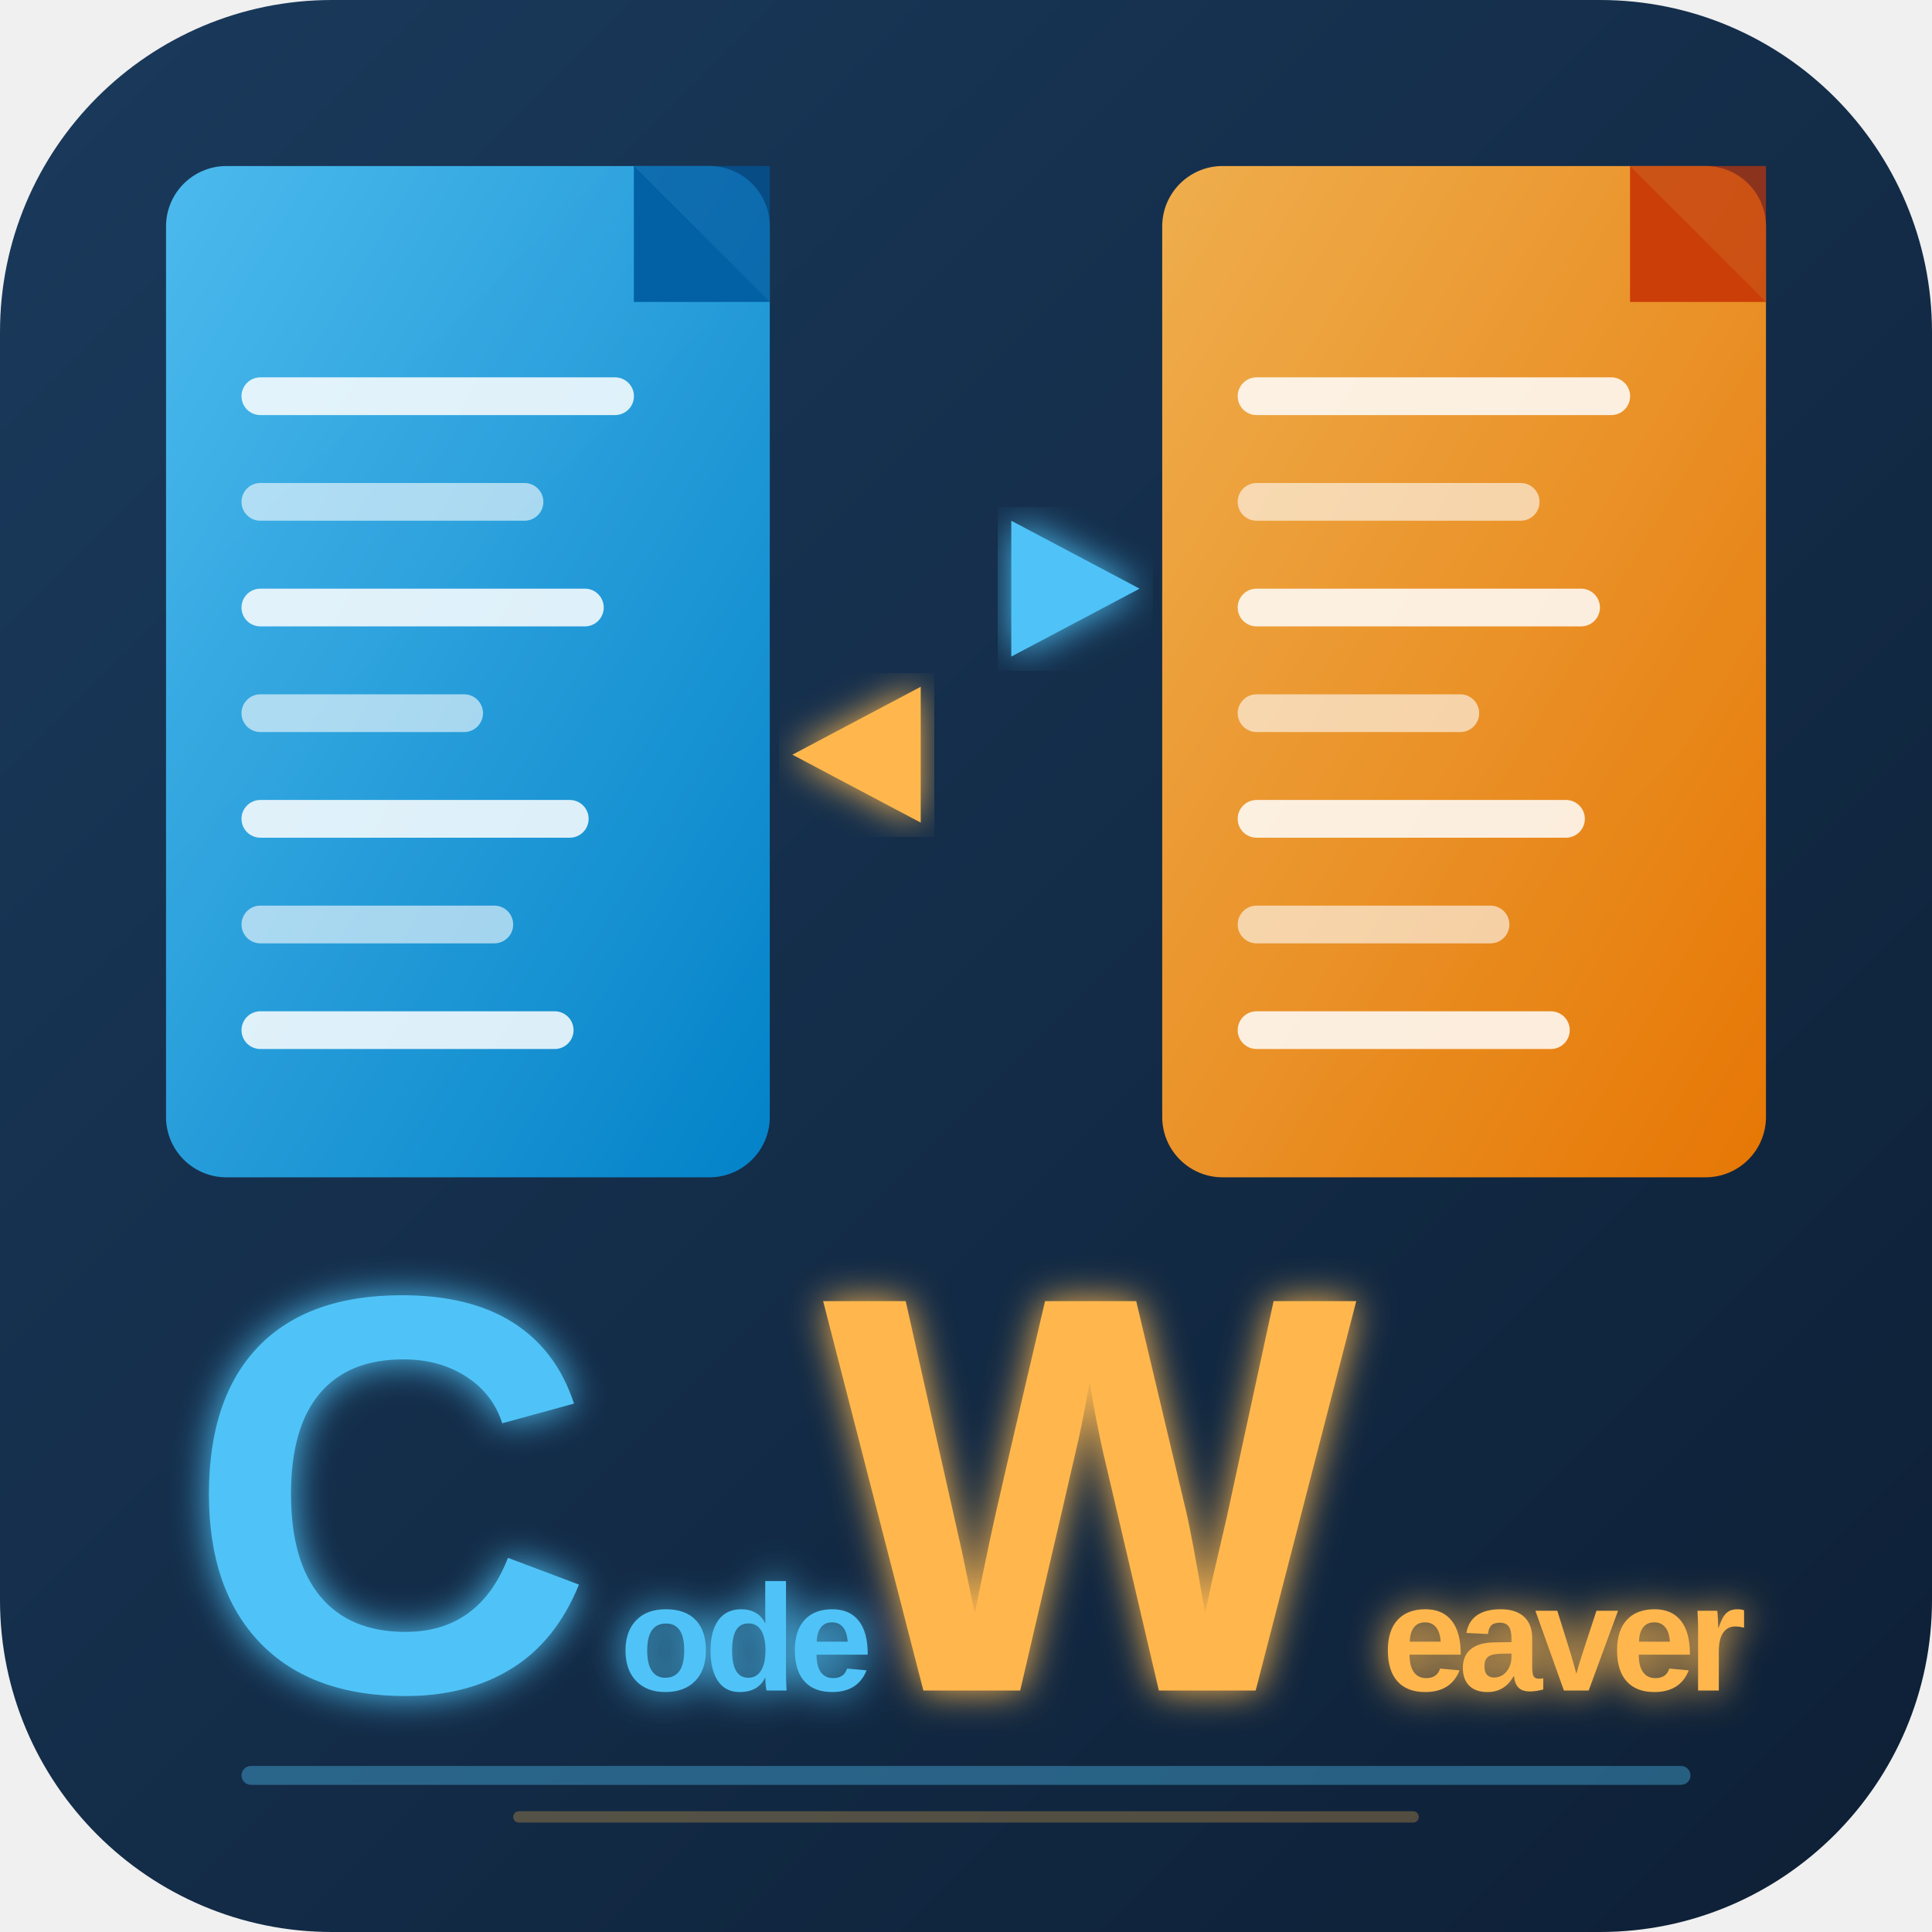
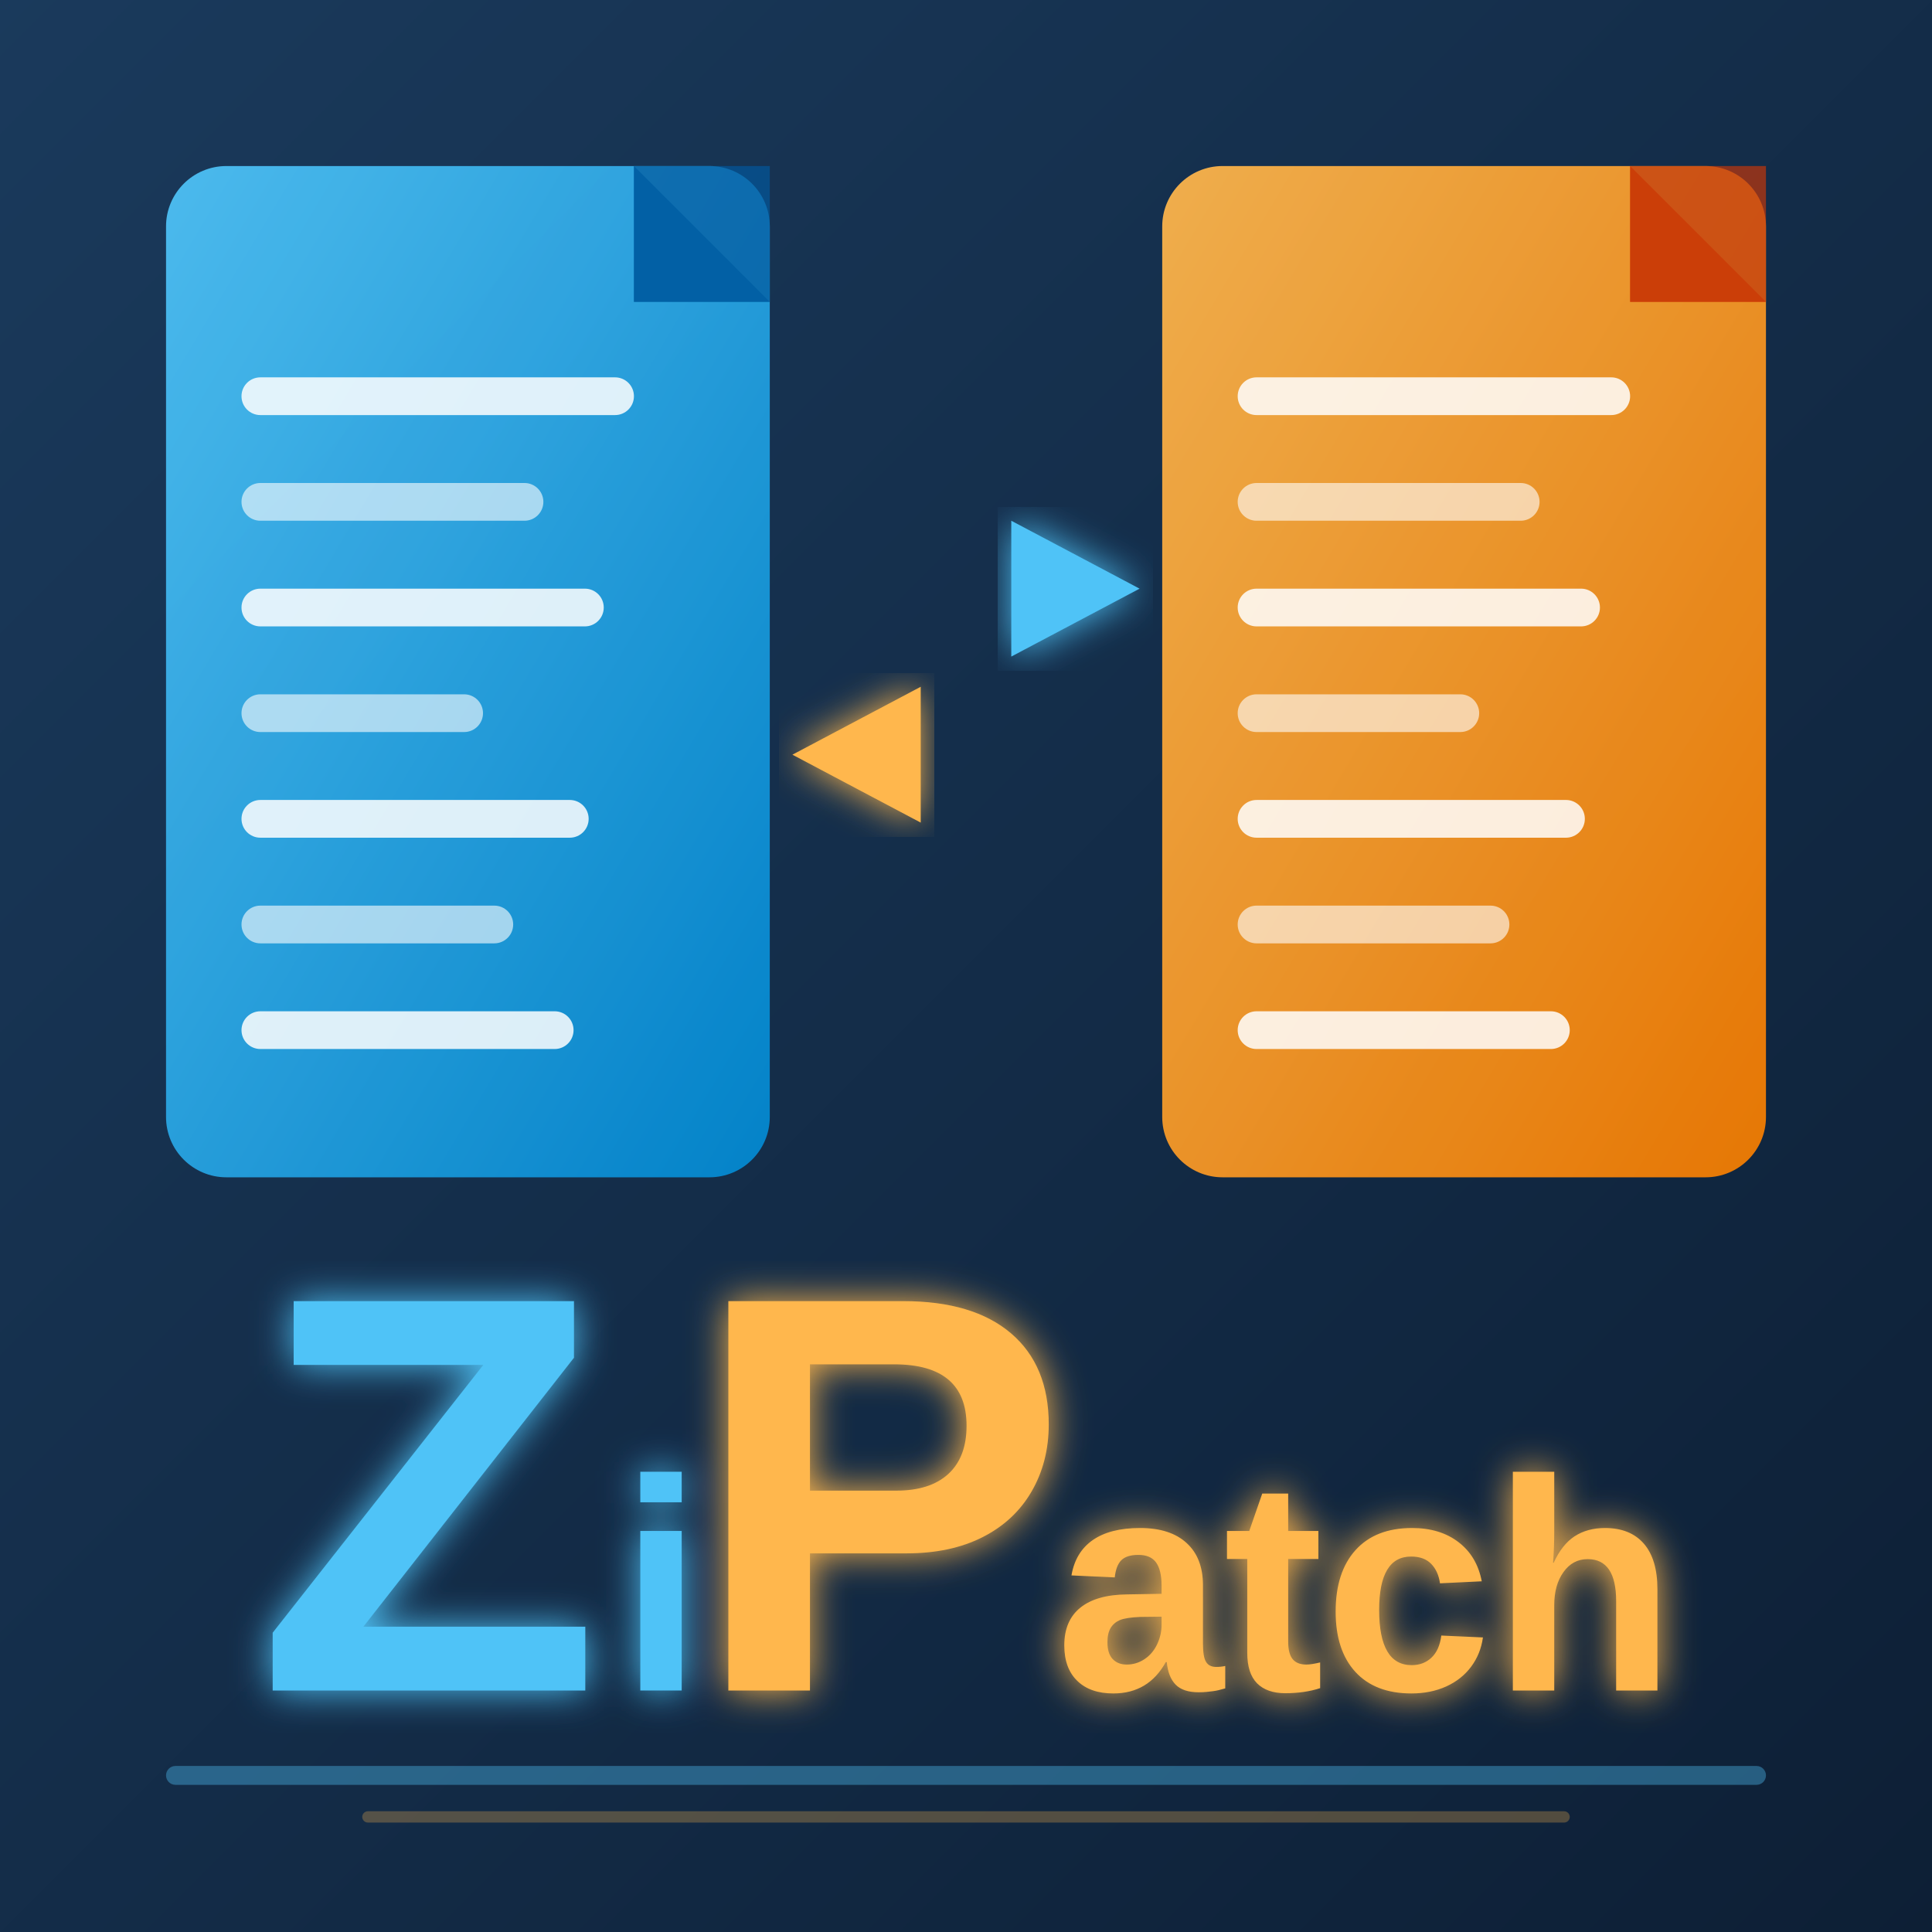
<svg xmlns="http://www.w3.org/2000/svg" viewBox="0 0 256 256" width="256" height="256">
  <defs>
    <linearGradient id="bg" x1="0%" y1="0%" x2="100%" y2="100%">
      <stop offset="0%" style="stop-color:#1a3a5c" />
      <stop offset="100%" style="stop-color:#0d1f35" />
    </linearGradient>
    <linearGradient id="card_l" x1="0%" y1="0%" x2="100%" y2="100%">
      <stop offset="0%" style="stop-color:#4fc3f7" />
      <stop offset="100%" style="stop-color:#0288d1" />
    </linearGradient>
    <linearGradient id="card_r" x1="0%" y1="0%" x2="100%" y2="100%">
      <stop offset="0%" style="stop-color:#ffb74d" />
      <stop offset="100%" style="stop-color:#f57c00" />
    </linearGradient>
    <linearGradient id="arrow1" x1="0%" y1="0%" x2="100%" y2="0%">
      <stop offset="0%" style="stop-color:#4fc3f7" />
      <stop offset="100%" style="stop-color:#ffffff" />
    </linearGradient>
    <linearGradient id="arrow2" x1="0%" y1="0%" x2="100%" y2="0%">
      <stop offset="0%" style="stop-color:#ffffff" />
      <stop offset="100%" style="stop-color:#ffb74d" />
    </linearGradient>
    <filter id="glow">
      <feGaussianBlur stdDeviation="2.5" result="blur" />
      <feMerge>
        <feMergeNode in="blur" />
        <feMergeNode in="SourceGraphic" />
      </feMerge>
    </filter>
  </defs>
-   <rect width="256" height="256" rx="44" ry="44" fill="url(#bg)" />
+   <rect width="256" height="256" rx="0" ry="0" fill="url(#bg)" />
  <rect x="22" y="22" width="80" height="134" rx="8" fill="url(#card_l)" opacity="0.93" />
  <polygon points="84,22 102,40 84,40" fill="#0277bd" />
  <rect x="84" y="22" width="18" height="18" fill="#01579b" opacity="0.7" />
  <rect x="32" y="50" width="52" height="5" rx="2.5" fill="#ffffff" opacity="0.85" />
  <rect x="32" y="64" width="40" height="5" rx="2.5" fill="#ffffff" opacity="0.6" />
  <rect x="32" y="78" width="48" height="5" rx="2.5" fill="#ffffff" opacity="0.85" />
  <rect x="32" y="92" width="32" height="5" rx="2.5" fill="#ffffff" opacity="0.6" />
  <rect x="32" y="106" width="46" height="5" rx="2.5" fill="#ffffff" opacity="0.85" />
  <rect x="32" y="120" width="36" height="5" rx="2.5" fill="#ffffff" opacity="0.6" />
  <rect x="32" y="134" width="44" height="5" rx="2.5" fill="#ffffff" opacity="0.85" />
  <rect x="154" y="22" width="80" height="134" rx="8" fill="url(#card_r)" opacity="0.93" />
  <polygon points="216,22 234,40 216,40" fill="#e65100" />
  <rect x="216" y="22" width="18" height="18" fill="#bf360c" opacity="0.7" />
  <rect x="164" y="50" width="52" height="5" rx="2.5" fill="#ffffff" opacity="0.85" />
  <rect x="164" y="64" width="40" height="5" rx="2.5" fill="#ffffff" opacity="0.6" />
  <rect x="164" y="78" width="48" height="5" rx="2.5" fill="#ffffff" opacity="0.85" />
  <rect x="164" y="92" width="32" height="5" rx="2.5" fill="#ffffff" opacity="0.6" />
  <rect x="164" y="106" width="46" height="5" rx="2.5" fill="#ffffff" opacity="0.85" />
  <rect x="164" y="120" width="36" height="5" rx="2.5" fill="#ffffff" opacity="0.6" />
  <rect x="164" y="134" width="44" height="5" rx="2.5" fill="#ffffff" opacity="0.85" />
  <line x1="105" y1="78" x2="138" y2="78" stroke="url(#arrow1)" stroke-width="6" stroke-linecap="round" filter="url(#glow)" />
  <polygon points="134,69 151,78 134,87" fill="#4fc3f7" filter="url(#glow)" />
  <line x1="151" y1="100" x2="118" y2="100" stroke="url(#arrow2)" stroke-width="6" stroke-linecap="round" filter="url(#glow)" />
  <polygon points="122,91 105,100 122,109" fill="#ffb74d" filter="url(#glow)" />
  <text y="224" font-family="Arial Black, Arial, sans-serif" font-weight="900" text-anchor="middle" x="128" filter="url(#glow)">
-     <tspan font-size="75" fill="#4fc3f7" letter-spacing="-10">C</tspan>
-     <tspan font-size="20" fill="#4fc3f7" opacity="0.88" dy="0" letter-spacing="-1">ode</tspan>
-     <tspan font-size="75" fill="#ffb74d" dx="-10" dy="0" letter-spacing="-10">W</tspan>
-     <tspan font-size="20" fill="#ffb74d" opacity="0.88" dy="0" letter-spacing="-1">eaver</tspan>
+     <tspan font-size="75" fill="#4fc3f7" letter-spacing="0">Z</tspan>
+     <tspan font-size="40" fill="#4fc3f7" opacity="0.88" dx="-1" dy="0" letter-spacing="">i</tspan>
+     <tspan font-size="75" fill="#ffb74d" dx="-5" dy="0" letter-spacing="-10">P</tspan>
+     <tspan font-size="40" fill="#ffb74d" opacity="0.88" dx="-5" dy="0" letter-spacing="">atch</tspan>
  </text>
-   <rect x="32" y="234" width="192" height="2.5" rx="1.25" fill="#4fc3f7" opacity="0.38" />
-   <rect x="68" y="240" width="120" height="1.5" rx="0.75" fill="#ffb74d" opacity="0.28" />
+   <rect x="22" y="234" width="212" height="2.5" rx="1.25" fill="#4fc3f7" opacity="0.38" />
+   <rect x="48" y="240" width="160" height="1.5" rx="0.75" fill="#ffb74d" opacity="0.28" />
</svg>
